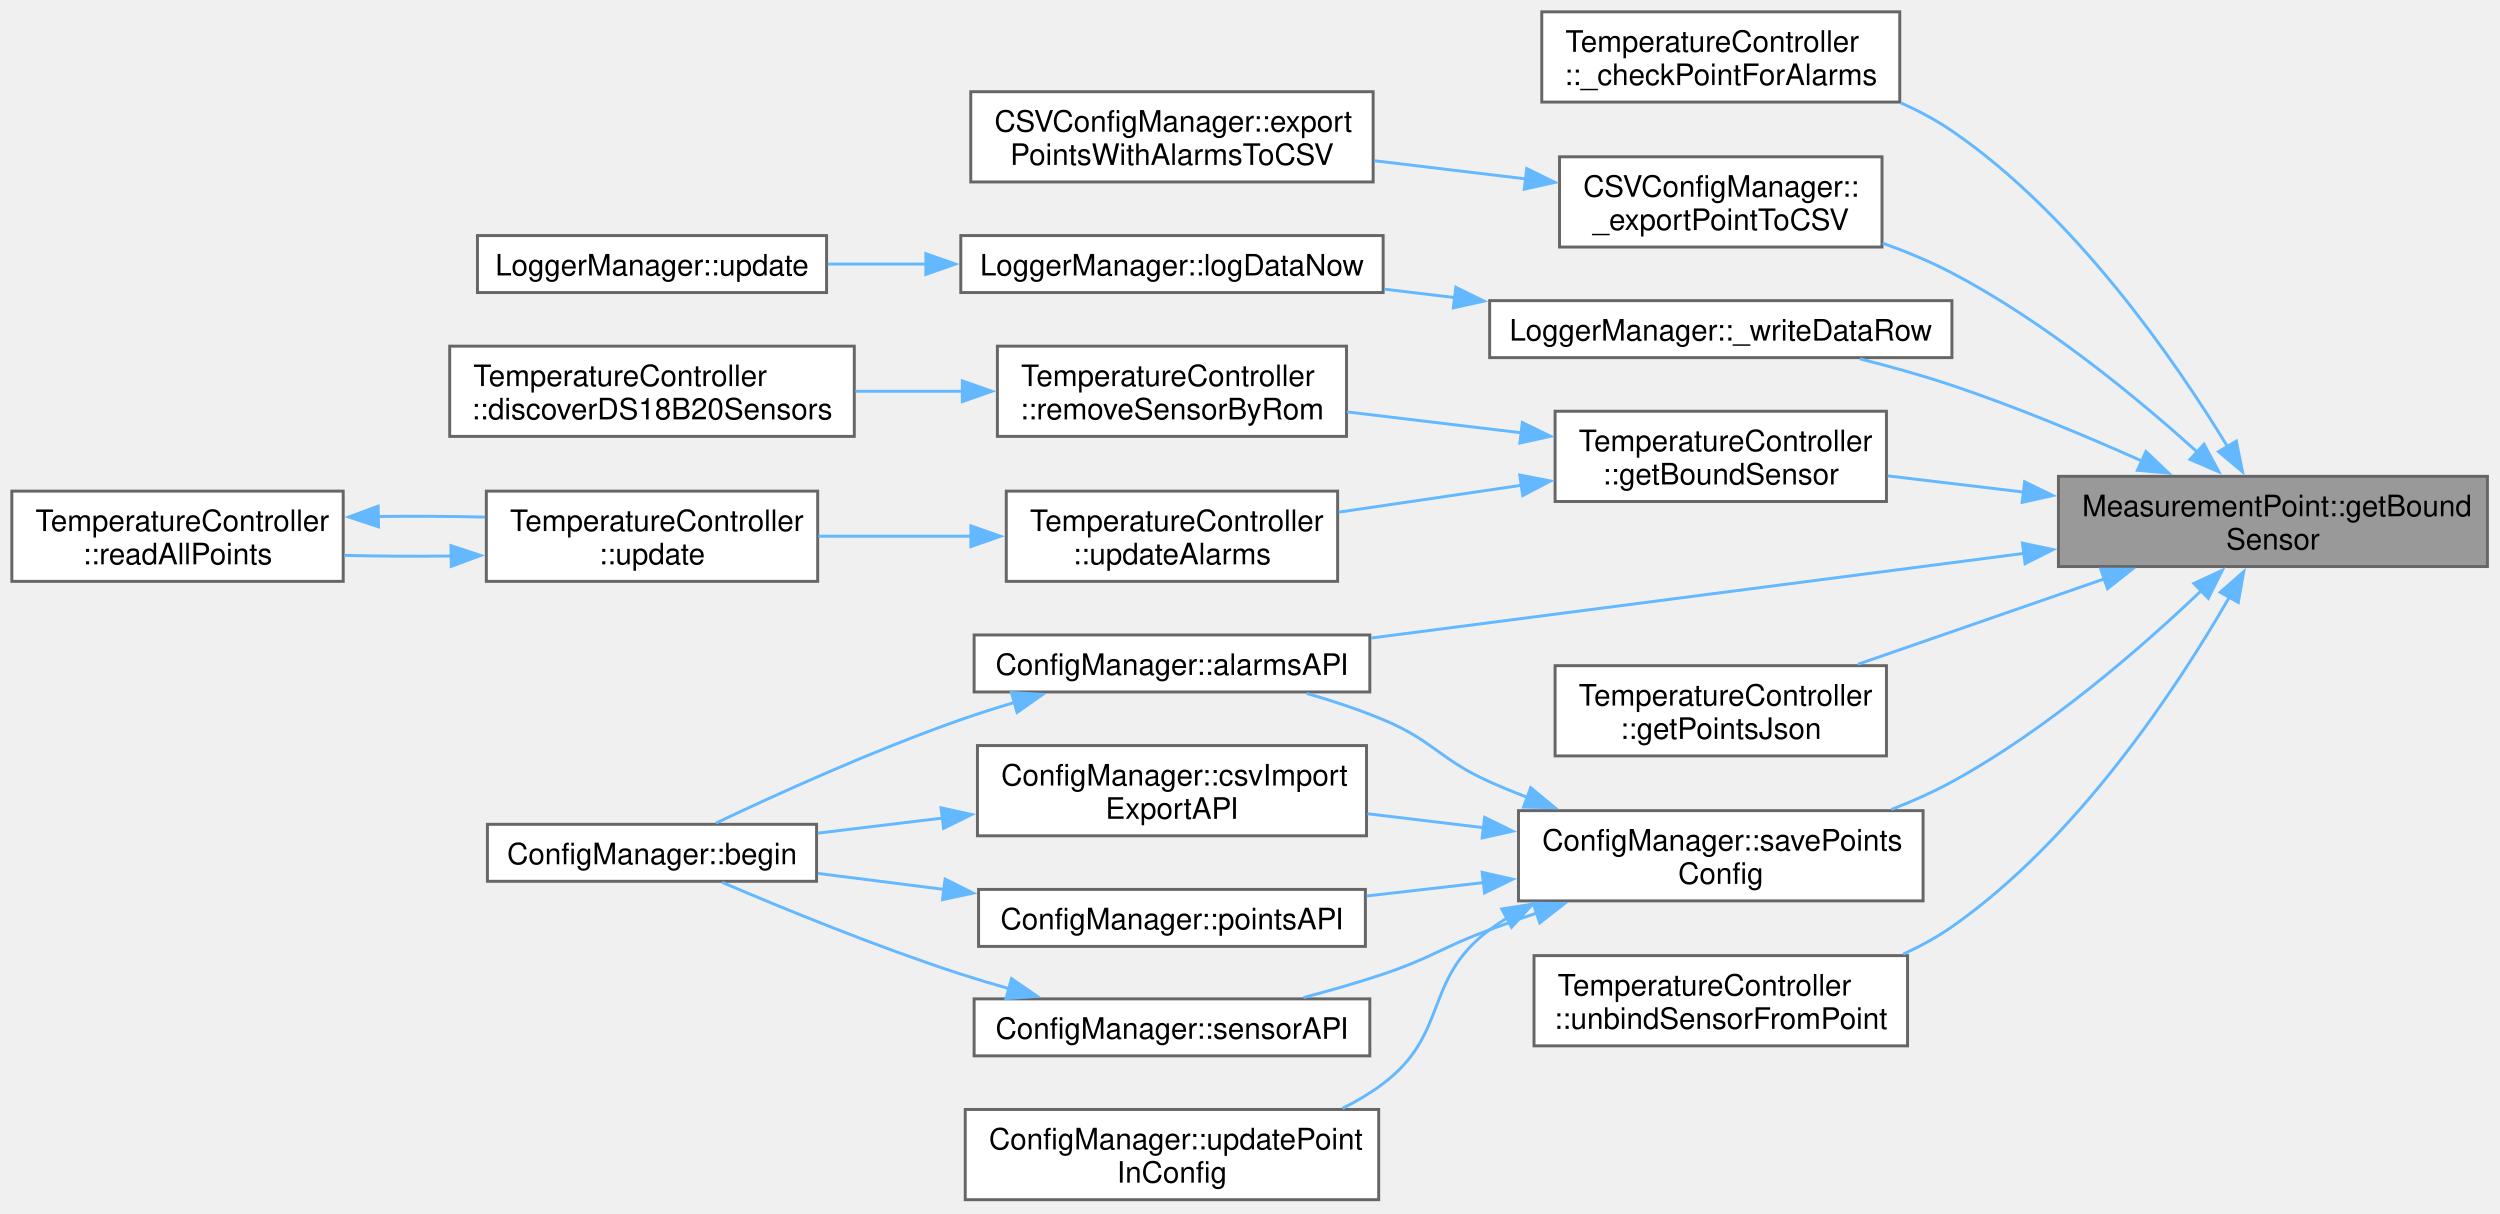
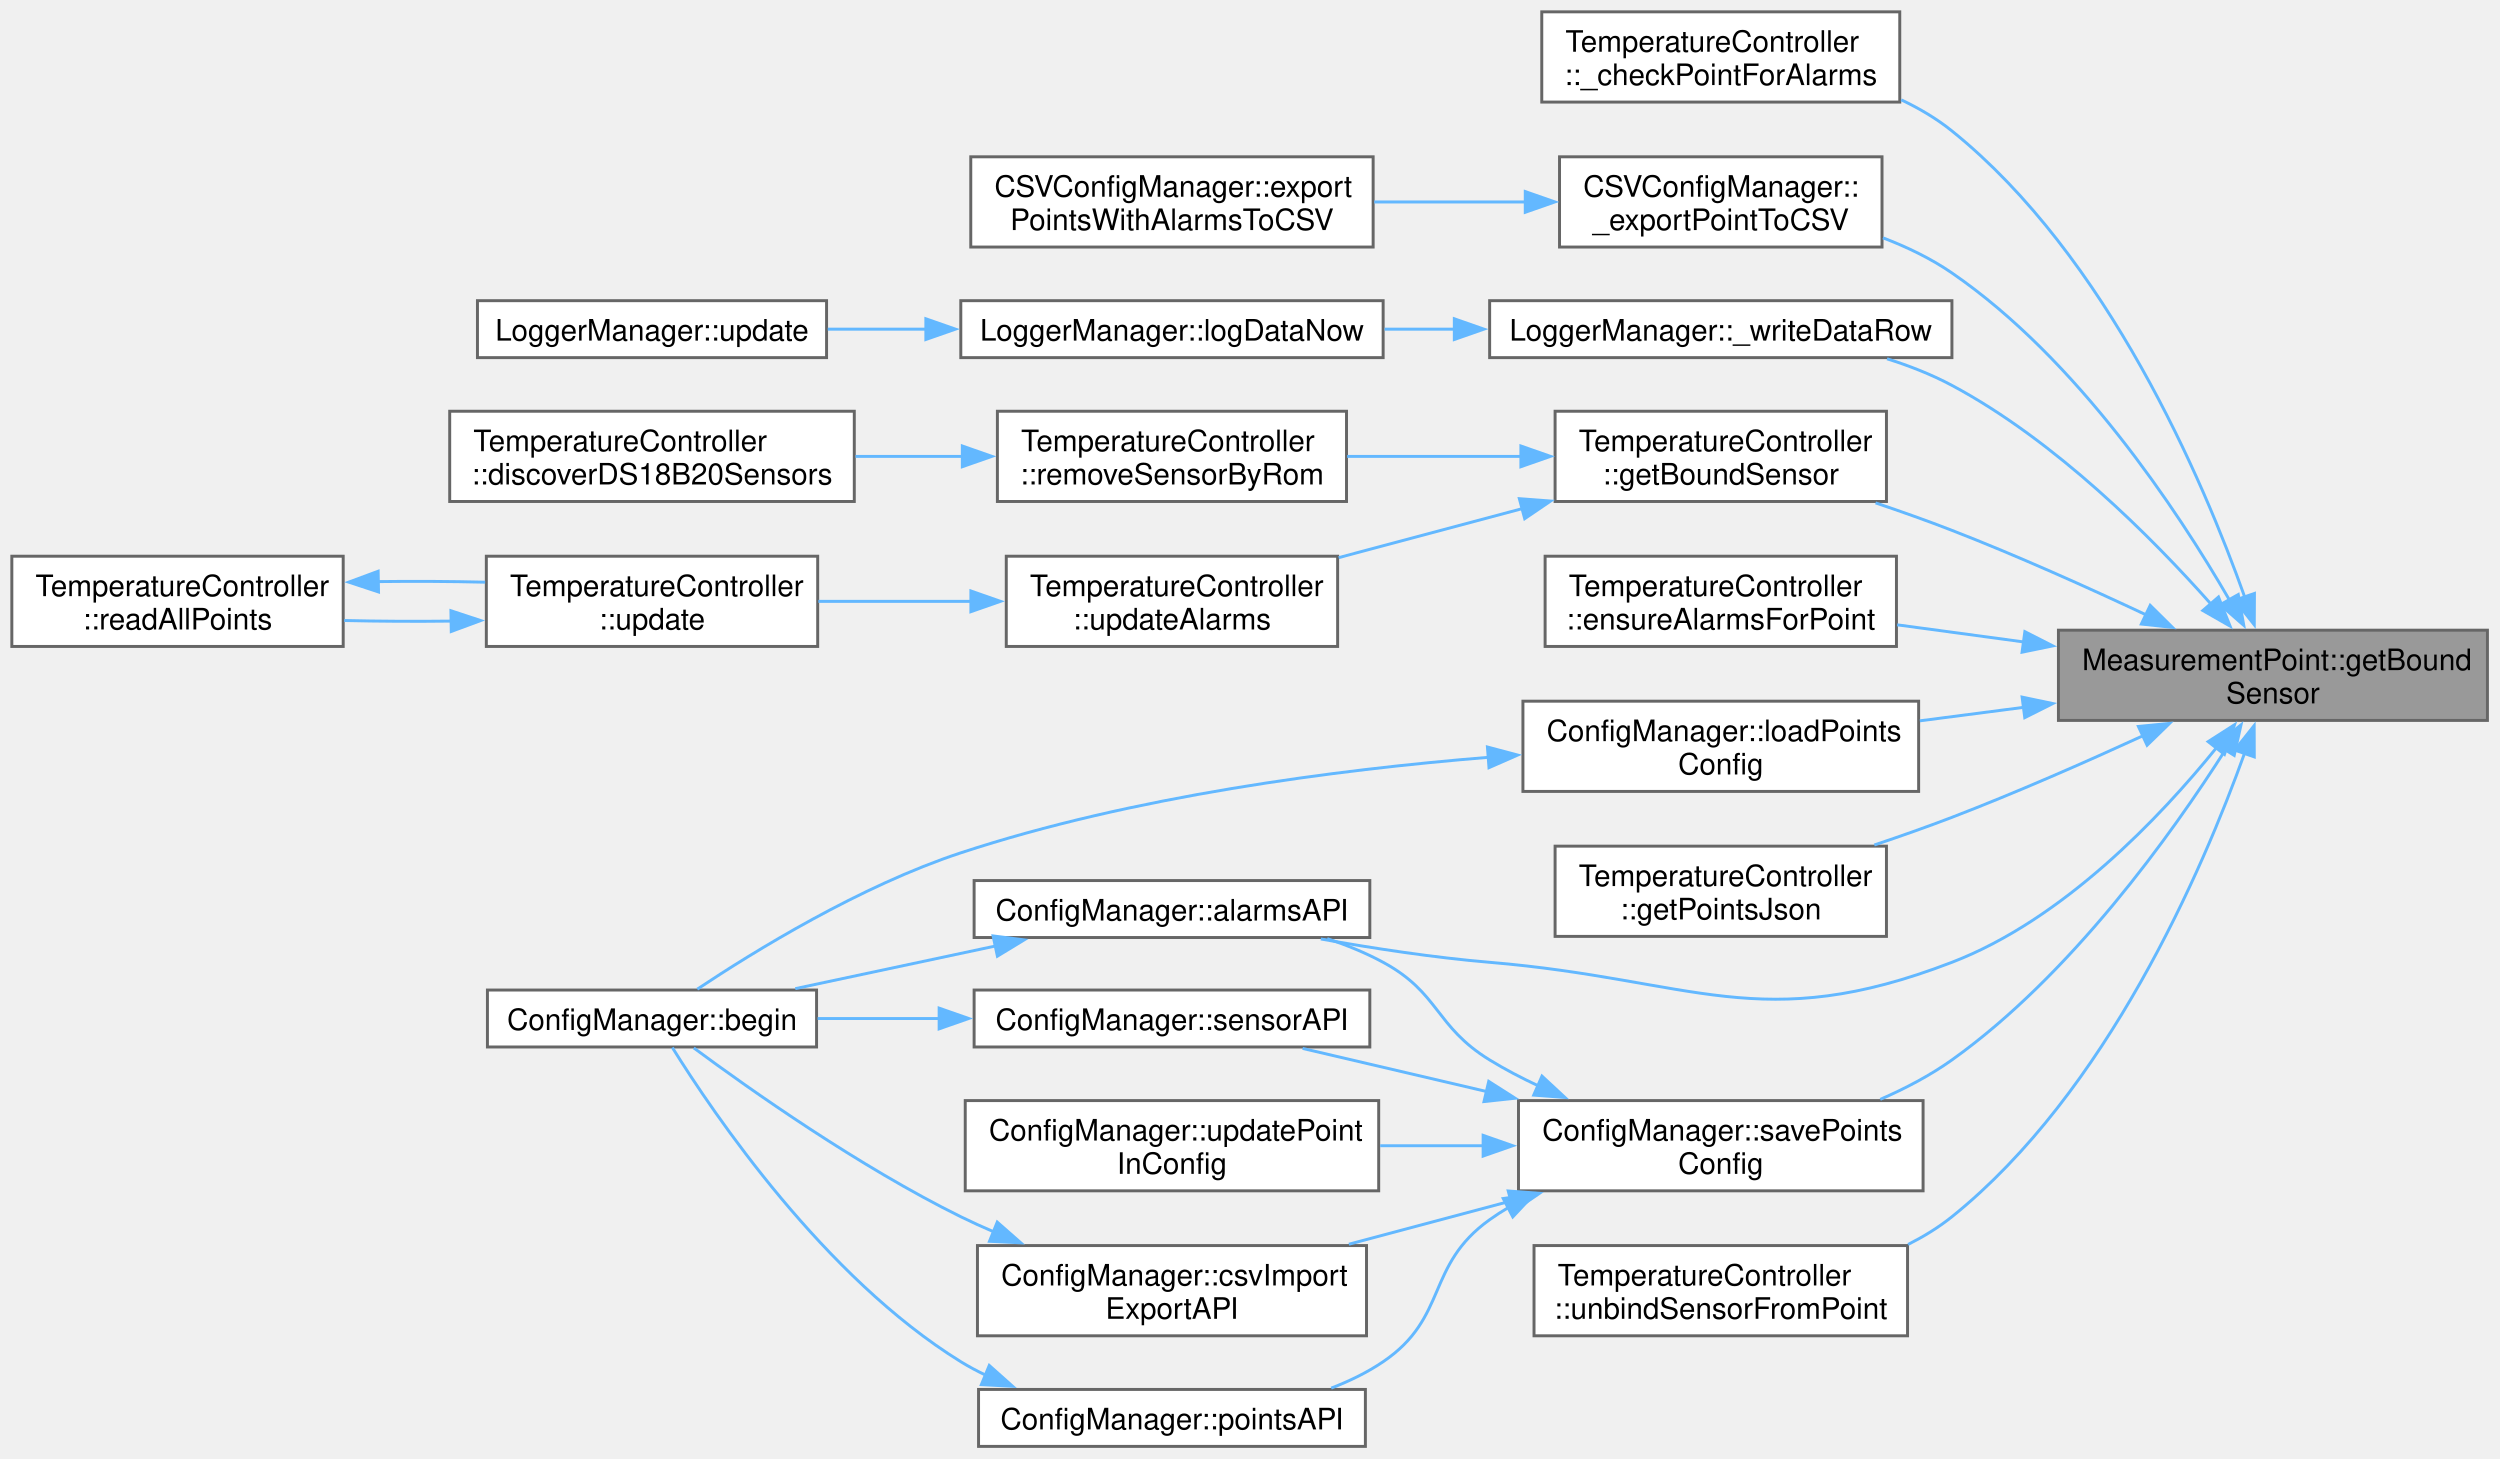
- <svg xmlns="http://www.w3.org/2000/svg" xmlns:xlink="http://www.w3.org/1999/xlink" width="845pt" height="410pt" viewBox="0.00 0.00 845.00 410.00">
-   <g id="graph0" class="graph" transform="scale(1 1) rotate(0) translate(4 405.5)">
+ <svg xmlns="http://www.w3.org/2000/svg" xmlns:xlink="http://www.w3.org/1999/xlink" width="845pt" height="493pt" viewBox="0.00 0.00 845.00 493.00">
+   <g id="graph0" class="graph" transform="scale(1 1) rotate(0) translate(4 488.88)">
    <g id="Node000001" class="node">
      <g id="a_Node000001">
        <a xlink:title="Get pointer to bound sensor.">
-           <polygon fill="#999999" stroke="#666666" points="836.75,-244.5 691.75,-244.5 691.75,-214 836.75,-214 836.75,-244.5" />
-           <text xml:space="preserve" text-anchor="start" x="699.75" y="-231" font-family="Helvetica,sans-Serif" font-size="10.00">MeasurementPoint::getBound</text>
-           <text xml:space="preserve" text-anchor="middle" x="764.25" y="-219.75" font-family="Helvetica,sans-Serif" font-size="10.00">Sensor</text>
+           <polygon fill="#999999" stroke="#666666" points="836.75,-275.88 691.75,-275.88 691.75,-245.38 836.75,-245.38 836.75,-275.88" />
+           <text xml:space="preserve" text-anchor="start" x="699.75" y="-262.38" font-family="Helvetica,sans-Serif" font-size="10.00">MeasurementPoint::getBound</text>
+           <text xml:space="preserve" text-anchor="middle" x="764.25" y="-251.12" font-family="Helvetica,sans-Serif" font-size="10.00">Sensor</text>
        </a>
      </g>
    </g>
    <g id="Node000002" class="node">
      <g id="a_Node000002">
        <a xlink:href="class_temperature_controller.html#a27da8ccc3effea555f440ce3e6f89b08" target="_top" xlink:title="Check measurement point for alarm conditions.">
-           <polygon fill="white" stroke="#666666" points="638.12,-401.5 517.12,-401.5 517.12,-371 638.12,-371 638.12,-401.5" />
-           <text xml:space="preserve" text-anchor="start" x="525.12" y="-388" font-family="Helvetica,sans-Serif" font-size="10.00">TemperatureController</text>
-           <text xml:space="preserve" text-anchor="middle" x="577.62" y="-376.75" font-family="Helvetica,sans-Serif" font-size="10.00">::_checkPointForAlarms</text>
+           <polygon fill="white" stroke="#666666" points="638.12,-484.88 517.12,-484.88 517.12,-454.38 638.12,-454.38 638.12,-484.88" />
+           <text xml:space="preserve" text-anchor="start" x="525.12" y="-471.38" font-family="Helvetica,sans-Serif" font-size="10.00">TemperatureController</text>
+           <text xml:space="preserve" text-anchor="middle" x="577.62" y="-460.12" font-family="Helvetica,sans-Serif" font-size="10.00">::_checkPointForAlarms</text>
        </a>
      </g>
    </g>
    <g id="edge1_Node000001_Node000002" class="edge">
      <g id="a_edge1_Node000001_Node000002">
        <a xlink:title=" ">
-           <path fill="none" stroke="#63b8ff" d="M749.03,-254.34C730.99,-283.99 697.2,-332.87 655.75,-361.25 650.41,-364.91 644.49,-368.06 638.39,-370.77" />
-           <polygon fill="#63b8ff" stroke="#63b8ff" points="751.87,-256.41 753.97,-246.02 745.85,-252.84 751.87,-256.41" />
+           <path fill="none" stroke="#63b8ff" d="M754.76,-286.96C740.58,-326.81 708.34,-402.29 655.75,-444.62 650.6,-448.77 644.74,-452.24 638.6,-455.14" />
+           <polygon fill="#63b8ff" stroke="#63b8ff" points="758,-288.29 757.94,-277.69 751.38,-286.01 758,-288.29" />
        </a>
      </g>
    </g>
    <g id="Node000003" class="node">
      <g id="a_Node000003">
        <a xlink:href="class_c_s_v_config_manager.html#a2c2673398051c26184c9197aa751a6b3" target="_top" xlink:title="Export single measurement point to CSV format.">
-           <polygon fill="white" stroke="#666666" points="632.12,-352.5 523.12,-352.5 523.12,-322 632.12,-322 632.12,-352.5" />
-           <text xml:space="preserve" text-anchor="start" x="531.12" y="-339" font-family="Helvetica,sans-Serif" font-size="10.00">CSVConfigManager::</text>
-           <text xml:space="preserve" text-anchor="middle" x="577.62" y="-327.75" font-family="Helvetica,sans-Serif" font-size="10.00">_exportPointToCSV</text>
+           <polygon fill="white" stroke="#666666" points="632.12,-435.88 523.12,-435.88 523.12,-405.38 632.12,-405.38 632.12,-435.88" />
+           <text xml:space="preserve" text-anchor="start" x="531.12" y="-422.38" font-family="Helvetica,sans-Serif" font-size="10.00">CSVConfigManager::</text>
+           <text xml:space="preserve" text-anchor="middle" x="577.62" y="-411.12" font-family="Helvetica,sans-Serif" font-size="10.00">_exportPointToCSV</text>
        </a>
      </g>
    </g>
    <g id="edge2_Node000001_Node000003" class="edge">
      <g id="a_edge2_Node000001_Node000003">
        <a xlink:title=" ">
-           <path fill="none" stroke="#63b8ff" d="M738.61,-252.77C717.92,-271.42 686.82,-296.98 655.75,-313.25 648.42,-317.09 640.37,-320.43 632.33,-323.31" />
-           <polygon fill="#63b8ff" stroke="#63b8ff" points="740.97,-255.36 745.97,-246.02 736.23,-250.2 740.97,-255.36" />
+           <path fill="none" stroke="#63b8ff" d="M749.55,-286.09C731.83,-316.68 698.14,-367.51 655.75,-396.62 648.7,-401.47 640.63,-405.37 632.43,-408.49" />
+           <polygon fill="#63b8ff" stroke="#63b8ff" points="752.53,-287.93 754.4,-277.5 746.44,-284.49 752.53,-287.93" />
        </a>
      </g>
    </g>
    <g id="Node000005" class="node">
      <g id="a_Node000005">
        <a xlink:href="class_logger_manager.html#aa6938b6a5c002d6ed72ef352f0cc7a19" target="_top" xlink:title=" ">
-           <polygon fill="white" stroke="#666666" points="655.75,-303.88 499.5,-303.88 499.5,-284.62 655.75,-284.62 655.75,-303.88" />
-           <text xml:space="preserve" text-anchor="middle" x="577.62" y="-290.38" font-family="Helvetica,sans-Serif" font-size="10.00">LoggerManager::_writeDataRow</text>
+           <polygon fill="white" stroke="#666666" points="655.75,-387.25 499.5,-387.25 499.5,-368 655.75,-368 655.75,-387.25" />
+           <text xml:space="preserve" text-anchor="middle" x="577.62" y="-373.75" font-family="Helvetica,sans-Serif" font-size="10.00">LoggerManager::_writeDataRow</text>
        </a>
      </g>
    </g>
    <g id="edge4_Node000001_Node000005" class="edge">
      <g id="a_edge4_Node000001_Node000005">
        <a xlink:title=" ">
-           <path fill="none" stroke="#63b8ff" d="M720.05,-249.64C700.67,-258.29 677.35,-268.02 655.75,-275.25 645.81,-278.58 634.98,-281.6 624.65,-284.21" />
-           <polygon fill="#63b8ff" stroke="#63b8ff" points="721.33,-252.9 729,-245.59 718.45,-246.53 721.33,-252.9" />
+           <path fill="none" stroke="#63b8ff" d="M743.27,-284.74C723.37,-307.19 690.8,-339.91 655.75,-358.62 648.94,-362.26 641.42,-365.22 633.82,-367.61" />
+           <polygon fill="#63b8ff" stroke="#63b8ff" points="745.85,-287.1 749.76,-277.26 740.56,-282.52 745.85,-287.1" />
        </a>
      </g>
    </g>
    <g id="Node000008" class="node">
      <g id="a_Node000008">
        <a xlink:href="class_config_manager.html#ae605c999fabc6344511f455618655326" target="_top" xlink:title="Setup alarms API endpoints.">
-           <polygon fill="white" stroke="#666666" points="459,-190.88 325.25,-190.88 325.25,-171.62 459,-171.62 459,-190.88" />
-           <text xml:space="preserve" text-anchor="middle" x="392.12" y="-177.38" font-family="Helvetica,sans-Serif" font-size="10.00">ConfigManager::alarmsAPI</text>
+           <polygon fill="white" stroke="#666666" points="459,-191.25 325.25,-191.25 325.25,-172 459,-172 459,-191.25" />
+           <text xml:space="preserve" text-anchor="middle" x="392.12" y="-177.75" font-family="Helvetica,sans-Serif" font-size="10.00">ConfigManager::alarmsAPI</text>
        </a>
      </g>
    </g>
    <g id="edge7_Node000001_Node000008" class="edge">
      <g id="a_edge7_Node000001_Node000008">
        <a xlink:title=" ">
-           <path fill="none" stroke="#63b8ff" d="M680.15,-218.47C613.5,-209.83 521.2,-197.86 459.44,-189.85" />
-           <polygon fill="#63b8ff" stroke="#63b8ff" points="679.58,-221.93 689.95,-219.74 680.48,-214.99 679.58,-221.93" />
+           <path fill="none" stroke="#63b8ff" d="M745.31,-236.32C726.17,-212.63 693.45,-178.12 655.75,-163.62 590.93,-138.7 568.7,-157.81 499.5,-163.62 480.74,-165.2 460.32,-168.31 442.43,-171.51" />
+           <polygon fill="#63b8ff" stroke="#63b8ff" points="742.35,-238.21 751.27,-243.92 747.86,-233.89 742.35,-238.21" />
        </a>
      </g>
    </g>
    <g id="Node000010" class="node">
      <g id="a_Node000010">
-         <a xlink:href="class_temperature_controller.html#a9b4fe09d4c87dcf86e78b890012e1e72" target="_top" xlink:title="Get sensor bound to measurement point.">
-           <polygon fill="white" stroke="#666666" points="633.62,-266.5 521.62,-266.5 521.62,-236 633.62,-236 633.62,-266.5" />
-           <text xml:space="preserve" text-anchor="start" x="529.62" y="-253" font-family="Helvetica,sans-Serif" font-size="10.00">TemperatureController</text>
-           <text xml:space="preserve" text-anchor="middle" x="577.62" y="-241.75" font-family="Helvetica,sans-Serif" font-size="10.00">::getBoundSensor</text>
+         <a xlink:href="class_temperature_controller.html#ad174e0411bd48422d8e3812fd28a7a0b" target="_top" xlink:title="Ensure all 3 alarm types exist for a measurement point.">
+           <polygon fill="white" stroke="#666666" points="637,-300.88 518.25,-300.88 518.25,-270.38 637,-270.38 637,-300.88" />
+           <text xml:space="preserve" text-anchor="start" x="526.25" y="-287.38" font-family="Helvetica,sans-Serif" font-size="10.00">TemperatureController</text>
+           <text xml:space="preserve" text-anchor="middle" x="577.62" y="-276.12" font-family="Helvetica,sans-Serif" font-size="10.00">::ensureAlarmsForPoint</text>
        </a>
      </g>
    </g>
    <g id="edge9_Node000001_Node000010" class="edge">
      <g id="a_edge9_Node000001_Node000010">
        <a xlink:title=" ">
-           <path fill="none" stroke="#63b8ff" d="M680.07,-239.16C664.48,-241.02 648.53,-242.92 634.04,-244.65" />
-           <polygon fill="#63b8ff" stroke="#63b8ff" points="680.32,-242.66 689.84,-238 679.49,-235.71 680.32,-242.66" />
-         </a>
-       </g>
-     </g>
-     <g id="Node000016" class="node">
-       <g id="a_Node000016">
-         <a xlink:href="class_temperature_controller.html#add39ba7dad38449bbf1787a5c9c51ef9" target="_top" xlink:title="Get JSON representation of all measurement points.">
-           <polygon fill="white" stroke="#666666" points="633.62,-180.5 521.62,-180.5 521.62,-150 633.62,-150 633.62,-180.5" />
-           <text xml:space="preserve" text-anchor="start" x="529.62" y="-167" font-family="Helvetica,sans-Serif" font-size="10.00">TemperatureController</text>
-           <text xml:space="preserve" text-anchor="middle" x="577.62" y="-155.75" font-family="Helvetica,sans-Serif" font-size="10.00">::getPointsJson</text>
-         </a>
-       </g>
-     </g>
-     <g id="edge16_Node000001_Node000016" class="edge">
-       <g id="a_edge16_Node000001_Node000016">
-         <a xlink:title=" ">
-           <path fill="none" stroke="#63b8ff" d="M707.36,-209.88C680.67,-200.62 649.14,-189.69 623.96,-180.97" />
-           <polygon fill="#63b8ff" stroke="#63b8ff" points="706.06,-213.13 716.66,-213.1 708.35,-206.52 706.06,-213.13" />
+           <path fill="none" stroke="#63b8ff" d="M680.31,-271.86C665.77,-273.82 650.93,-275.83 637.23,-277.69" />
+           <polygon fill="#63b8ff" stroke="#63b8ff" points="680.4,-275.38 689.84,-270.57 679.46,-268.44 680.4,-275.38" />
+         </a>
+       </g>
+     </g>
+     <g id="Node000011" class="node">
+       <g id="a_Node000011">
+         <a xlink:href="class_temperature_controller.html#a9b4fe09d4c87dcf86e78b890012e1e72" target="_top" xlink:title="Get sensor bound to measurement point.">
+           <polygon fill="white" stroke="#666666" points="633.62,-349.88 521.62,-349.88 521.62,-319.38 633.62,-319.38 633.62,-349.88" />
+           <text xml:space="preserve" text-anchor="start" x="529.62" y="-336.38" font-family="Helvetica,sans-Serif" font-size="10.00">TemperatureController</text>
+           <text xml:space="preserve" text-anchor="middle" x="577.62" y="-325.12" font-family="Helvetica,sans-Serif" font-size="10.00">::getBoundSensor</text>
+         </a>
+       </g>
+     </g>
+     <g id="edge10_Node000001_Node000011" class="edge">
+       <g id="a_edge10_Node000001_Node000011">
+         <a xlink:title=" ">
+           <path fill="none" stroke="#63b8ff" d="M721.49,-281C701.78,-290.27 677.79,-301.06 655.75,-309.62 647.48,-312.84 638.62,-315.98 629.94,-318.9" />
+           <polygon fill="#63b8ff" stroke="#63b8ff" points="722.77,-284.27 730.3,-276.82 719.77,-277.95 722.77,-284.27" />
        </a>
      </g>
    </g>
    <g id="Node000017" class="node">
      <g id="a_Node000017">
-         <a xlink:href="class_config_manager.html#a55b79da91c57039c483ddf5fceabbd64" target="_top" xlink:title="Save measurement points configuration to file.">
-           <polygon fill="white" stroke="#666666" points="646,-131.5 509.25,-131.5 509.25,-101 646,-101 646,-131.5" />
-           <text xml:space="preserve" text-anchor="start" x="517.25" y="-118" font-family="Helvetica,sans-Serif" font-size="10.00">ConfigManager::savePoints</text>
-           <text xml:space="preserve" text-anchor="middle" x="577.62" y="-106.75" font-family="Helvetica,sans-Serif" font-size="10.00">Config</text>
+         <a xlink:href="class_temperature_controller.html#add39ba7dad38449bbf1787a5c9c51ef9" target="_top" xlink:title="Get JSON representation of all measurement points.">
+           <polygon fill="white" stroke="#666666" points="633.62,-202.88 521.62,-202.88 521.62,-172.38 633.62,-172.38 633.62,-202.88" />
+           <text xml:space="preserve" text-anchor="start" x="529.62" y="-189.38" font-family="Helvetica,sans-Serif" font-size="10.00">TemperatureController</text>
+           <text xml:space="preserve" text-anchor="middle" x="577.62" y="-178.12" font-family="Helvetica,sans-Serif" font-size="10.00">::getPointsJson</text>
        </a>
      </g>
    </g>
    <g id="edge17_Node000001_Node000017" class="edge">
      <g id="a_edge17_Node000001_Node000017">
        <a xlink:title=" ">
-           <path fill="none" stroke="#63b8ff" d="M740.12,-205.94C719.53,-186.32 687.8,-158.74 655.75,-141.25 649.33,-137.74 642.33,-134.63 635.26,-131.89" />
-           <polygon fill="#63b8ff" stroke="#63b8ff" points="737.53,-208.3 747.14,-212.75 742.4,-203.27 737.53,-208.3" />
-         </a>
-       </g>
-     </g>
-     <g id="Node000022" class="node">
-       <g id="a_Node000022">
+           <path fill="none" stroke="#63b8ff" d="M720.31,-240.19C700.81,-231.24 677.32,-220.91 655.75,-212.62 647.34,-209.4 638.32,-206.22 629.51,-203.27" />
+           <polygon fill="#63b8ff" stroke="#63b8ff" points="718.78,-243.34 729.32,-244.37 721.72,-236.99 718.78,-243.34" />
+         </a>
+       </g>
+     </g>
+     <g id="Node000018" class="node">
+       <g id="a_Node000018">
+         <a xlink:href="class_config_manager.html#a04edc14e642ecadb9ccb87be05d1d878" target="_top" xlink:title="Load measurement points configuration from file.">
+           <polygon fill="white" stroke="#666666" points="644.5,-251.88 510.75,-251.88 510.75,-221.38 644.5,-221.38 644.5,-251.88" />
+           <text xml:space="preserve" text-anchor="start" x="518.75" y="-238.38" font-family="Helvetica,sans-Serif" font-size="10.00">ConfigManager::loadPoints</text>
+           <text xml:space="preserve" text-anchor="middle" x="577.62" y="-227.12" font-family="Helvetica,sans-Serif" font-size="10.00">Config</text>
+         </a>
+       </g>
+     </g>
+     <g id="edge18_Node000001_Node000018" class="edge">
+       <g id="a_edge18_Node000001_Node000018">
+         <a xlink:title=" ">
+           <path fill="none" stroke="#63b8ff" d="M680.12,-249.82C668.32,-248.29 656.33,-246.73 644.91,-245.24" />
+           <polygon fill="#63b8ff" stroke="#63b8ff" points="679.47,-253.26 689.84,-251.08 680.37,-246.32 679.47,-253.26" />
+         </a>
+       </g>
+     </g>
+     <g id="Node000019" class="node">
+       <g id="a_Node000019">
+         <a xlink:href="class_config_manager.html#a55b79da91c57039c483ddf5fceabbd64" target="_top" xlink:title="Save measurement points configuration to file.">
+           <polygon fill="white" stroke="#666666" points="646,-116.88 509.25,-116.88 509.25,-86.38 646,-86.38 646,-116.88" />
+           <text xml:space="preserve" text-anchor="start" x="517.25" y="-103.38" font-family="Helvetica,sans-Serif" font-size="10.00">ConfigManager::savePoints</text>
+           <text xml:space="preserve" text-anchor="middle" x="577.62" y="-92.12" font-family="Helvetica,sans-Serif" font-size="10.00">Config</text>
+         </a>
+       </g>
+     </g>
+     <g id="edge20_Node000001_Node000019" class="edge">
+       <g id="a_edge20_Node000001_Node000019">
+         <a xlink:title=" ">
+           <path fill="none" stroke="#63b8ff" d="M748.42,-235.78C730.01,-206.86 696.06,-159.38 655.75,-130.62 648.41,-125.39 640.02,-120.98 631.53,-117.29" />
+           <polygon fill="#63b8ff" stroke="#63b8ff" points="745.22,-237.25 753.47,-243.89 751.16,-233.55 745.22,-237.25" />
+         </a>
+       </g>
+     </g>
+     <g id="Node000024" class="node">
+       <g id="a_Node000024">
        <a xlink:href="class_temperature_controller.html#a261c9b96540ec6680dfffd3a26e4ca00" target="_top" xlink:title="Unbind sensor from measurement point.">
-           <polygon fill="white" stroke="#666666" points="640.75,-82.5 514.5,-82.5 514.5,-52 640.75,-52 640.75,-82.5" />
-           <text xml:space="preserve" text-anchor="start" x="522.5" y="-69" font-family="Helvetica,sans-Serif" font-size="10.00">TemperatureController</text>
-           <text xml:space="preserve" text-anchor="middle" x="577.62" y="-57.75" font-family="Helvetica,sans-Serif" font-size="10.00">::unbindSensorFromPoint</text>
-         </a>
-       </g>
-     </g>
-     <g id="edge26_Node000001_Node000022" class="edge">
-       <g id="a_edge26_Node000001_Node000022">
-         <a xlink:title=" ">
-           <path fill="none" stroke="#63b8ff" d="M749.54,-203.68C731.81,-172.94 698.1,-121.82 655.75,-92.25 650.67,-88.7 645.06,-85.64 639.25,-82.99" />
-           <polygon fill="#63b8ff" stroke="#63b8ff" points="746.44,-205.31 754.39,-212.31 752.54,-201.88 746.44,-205.31" />
+           <polygon fill="white" stroke="#666666" points="640.75,-67.88 514.5,-67.88 514.5,-37.38 640.75,-37.38 640.75,-67.88" />
+           <text xml:space="preserve" text-anchor="start" x="522.5" y="-54.38" font-family="Helvetica,sans-Serif" font-size="10.00">TemperatureController</text>
+           <text xml:space="preserve" text-anchor="middle" x="577.62" y="-43.12" font-family="Helvetica,sans-Serif" font-size="10.00">::unbindSensorFromPoint</text>
+         </a>
+       </g>
+     </g>
+     <g id="edge29_Node000001_Node000024" class="edge">
+       <g id="a_edge29_Node000001_Node000024">
+         <a xlink:title=" ">
+           <path fill="none" stroke="#63b8ff" d="M754.72,-234.44C740.49,-194.79 708.18,-119.73 655.75,-77.62 651.25,-74.01 646.21,-70.91 640.93,-68.26" />
+           <polygon fill="#63b8ff" stroke="#63b8ff" points="751.33,-235.34 757.91,-243.64 757.94,-233.05 751.33,-235.34" />
        </a>
      </g>
    </g>
    <g id="Node000004" class="node">
      <g id="a_Node000004">
        <a xlink:href="class_c_s_v_config_manager.html#a1c6cbc4c8a132762bf16a8ce9f7d0bfc" target="_top" xlink:title="Export measurement points with alarm configuration to CSV.">
-           <polygon fill="white" stroke="#666666" points="460.12,-374.5 324.12,-374.5 324.12,-344 460.12,-344 460.12,-374.5" />
-           <text xml:space="preserve" text-anchor="start" x="332.12" y="-361" font-family="Helvetica,sans-Serif" font-size="10.00">CSVConfigManager::export</text>
-           <text xml:space="preserve" text-anchor="middle" x="392.12" y="-349.75" font-family="Helvetica,sans-Serif" font-size="10.00">PointsWithAlarmsToCSV</text>
+           <polygon fill="white" stroke="#666666" points="460.12,-435.88 324.12,-435.88 324.12,-405.38 460.12,-405.38 460.12,-435.88" />
+           <text xml:space="preserve" text-anchor="start" x="332.12" y="-422.38" font-family="Helvetica,sans-Serif" font-size="10.00">CSVConfigManager::export</text>
+           <text xml:space="preserve" text-anchor="middle" x="392.12" y="-411.12" font-family="Helvetica,sans-Serif" font-size="10.00">PointsWithAlarmsToCSV</text>
        </a>
      </g>
    </g>
    <g id="edge3_Node000003_Node000004" class="edge">
      <g id="a_edge3_Node000003_Node000004">
        <a xlink:title=" ">
-           <path fill="none" stroke="#63b8ff" d="M511.78,-345.02C495.15,-347.02 477.23,-349.17 460.48,-351.18" />
-           <polygon fill="#63b8ff" stroke="#63b8ff" points="512.04,-348.52 521.55,-343.85 511.21,-341.57 512.04,-348.52" />
+           <path fill="none" stroke="#63b8ff" d="M511.78,-420.62C495.15,-420.62 477.23,-420.62 460.48,-420.62" />
+           <polygon fill="#63b8ff" stroke="#63b8ff" points="511.54,-424.13 521.54,-420.63 511.54,-417.13 511.54,-424.13" />
        </a>
      </g>
    </g>
    <g id="Node000006" class="node">
      <g id="a_Node000006">
        <a xlink:href="class_logger_manager.html#a32ce9f462269787130bee46b2c34b632" target="_top" xlink:title=" ">
-           <polygon fill="white" stroke="#666666" points="463.5,-325.88 320.75,-325.88 320.75,-306.62 463.5,-306.62 463.5,-325.88" />
-           <text xml:space="preserve" text-anchor="middle" x="392.12" y="-312.38" font-family="Helvetica,sans-Serif" font-size="10.00">LoggerManager::logDataNow</text>
+           <polygon fill="white" stroke="#666666" points="463.5,-387.25 320.75,-387.25 320.75,-368 463.5,-368 463.5,-387.25" />
+           <text xml:space="preserve" text-anchor="middle" x="392.12" y="-373.75" font-family="Helvetica,sans-Serif" font-size="10.00">LoggerManager::logDataNow</text>
        </a>
      </g>
    </g>
    <g id="edge5_Node000005_Node000006" class="edge">
      <g id="a_edge5_Node000005_Node000006">
        <a xlink:title=" ">
-           <path fill="none" stroke="#63b8ff" d="M487.81,-304.9C479.82,-305.86 471.8,-306.82 463.99,-307.75" />
-           <polygon fill="#63b8ff" stroke="#63b8ff" points="488.06,-308.39 497.57,-303.73 487.22,-301.44 488.06,-308.39" />
+           <path fill="none" stroke="#63b8ff" d="M487.81,-377.62C479.82,-377.62 471.8,-377.62 463.99,-377.62" />
+           <polygon fill="#63b8ff" stroke="#63b8ff" points="487.56,-381.13 497.56,-377.63 487.56,-374.13 487.56,-381.13" />
        </a>
      </g>
    </g>
    <g id="Node000007" class="node">
      <g id="a_Node000007">
        <a xlink:href="class_logger_manager.html#a830c86f1f27d3799eab1de908fc6b647" target="_top" xlink:title=" ">
-           <polygon fill="white" stroke="#666666" points="275.38,-325.88 157.38,-325.88 157.38,-306.62 275.38,-306.62 275.38,-325.88" />
-           <text xml:space="preserve" text-anchor="middle" x="216.38" y="-312.38" font-family="Helvetica,sans-Serif" font-size="10.00">LoggerManager::update</text>
+           <polygon fill="white" stroke="#666666" points="275.38,-387.25 157.38,-387.25 157.38,-368 275.38,-368 275.38,-387.25" />
+           <text xml:space="preserve" text-anchor="middle" x="216.38" y="-373.75" font-family="Helvetica,sans-Serif" font-size="10.00">LoggerManager::update</text>
        </a>
      </g>
    </g>
    <g id="edge6_Node000006_Node000007" class="edge">
      <g id="a_edge6_Node000006_Node000007">
        <a xlink:title=" ">
-           <path fill="none" stroke="#63b8ff" d="M309.23,-316.25C297.93,-316.25 286.53,-316.25 275.78,-316.25" />
-           <polygon fill="#63b8ff" stroke="#63b8ff" points="308.94,-319.75 318.94,-316.25 308.94,-312.75 308.94,-319.75" />
+           <path fill="none" stroke="#63b8ff" d="M309.23,-377.62C297.93,-377.62 286.53,-377.62 275.78,-377.62" />
+           <polygon fill="#63b8ff" stroke="#63b8ff" points="308.94,-381.13 318.94,-377.63 308.94,-374.13 308.94,-381.13" />
        </a>
      </g>
    </g>
    <g id="Node000009" class="node">
      <g id="a_Node000009">
        <a xlink:href="class_config_manager.html#a0497343220fc493f5cf9574922508908" target="_top" xlink:title="Initialize the configuration system.">
-           <polygon fill="white" stroke="#666666" points="272,-126.88 160.75,-126.88 160.75,-107.62 272,-107.62 272,-126.88" />
-           <text xml:space="preserve" text-anchor="middle" x="216.38" y="-113.38" font-family="Helvetica,sans-Serif" font-size="10.00">ConfigManager::begin</text>
+           <polygon fill="white" stroke="#666666" points="272,-154.25 160.75,-154.25 160.75,-135 272,-135 272,-154.25" />
+           <text xml:space="preserve" text-anchor="middle" x="216.38" y="-140.75" font-family="Helvetica,sans-Serif" font-size="10.00">ConfigManager::begin</text>
        </a>
      </g>
    </g>
    <g id="edge8_Node000008_Node000009" class="edge">
      <g id="a_edge8_Node000008_Node000009">
        <a xlink:title=" ">
-           <path fill="none" stroke="#63b8ff" d="M338.88,-168.07C332.73,-166.24 326.57,-164.29 320.75,-162.25 291.38,-151.96 258.62,-137.09 238,-127.3" />
-           <polygon fill="#63b8ff" stroke="#63b8ff" points="337.85,-171.41 348.42,-170.79 339.77,-164.68 337.85,-171.41" />
-         </a>
-       </g>
-     </g>
-     <g id="Node000011" class="node">
-       <g id="a_Node000011">
+           <path fill="none" stroke="#63b8ff" d="M332.41,-169.12C310.39,-164.43 285.67,-159.17 264.8,-154.72" />
+           <polygon fill="#63b8ff" stroke="#63b8ff" points="331.66,-172.54 342.17,-171.2 333.12,-165.69 331.66,-172.54" />
+         </a>
+       </g>
+     </g>
+     <g id="Node000012" class="node">
+       <g id="a_Node000012">
        <a xlink:href="class_temperature_controller.html#a4e4770607486ebfc6eacafa704945c23" target="_top" xlink:title="Remove sensor by ROM address string.">
-           <polygon fill="white" stroke="#666666" points="451.12,-288.5 333.12,-288.5 333.12,-258 451.12,-258 451.12,-288.5" />
-           <text xml:space="preserve" text-anchor="start" x="341.12" y="-275" font-family="Helvetica,sans-Serif" font-size="10.00">TemperatureController</text>
-           <text xml:space="preserve" text-anchor="middle" x="392.12" y="-263.75" font-family="Helvetica,sans-Serif" font-size="10.00">::removeSensorByRom</text>
-         </a>
-       </g>
-     </g>
-     <g id="edge10_Node000010_Node000011" class="edge">
-       <g id="a_edge10_Node000010_Node000011">
-         <a xlink:title=" ">
-           <path fill="none" stroke="#63b8ff" d="M510.14,-259.22C490.89,-261.53 470.03,-264.03 451.33,-266.27" />
-           <polygon fill="#63b8ff" stroke="#63b8ff" points="510.55,-262.7 520.07,-258.03 509.72,-255.75 510.55,-262.7" />
+           <polygon fill="white" stroke="#666666" points="451.12,-349.88 333.12,-349.88 333.12,-319.38 451.12,-319.38 451.12,-349.88" />
+           <text xml:space="preserve" text-anchor="start" x="341.12" y="-336.38" font-family="Helvetica,sans-Serif" font-size="10.00">TemperatureController</text>
+           <text xml:space="preserve" text-anchor="middle" x="392.12" y="-325.12" font-family="Helvetica,sans-Serif" font-size="10.00">::removeSensorByRom</text>
+         </a>
+       </g>
+     </g>
+     <g id="edge11_Node000011_Node000012" class="edge">
+       <g id="a_edge11_Node000011_Node000012">
+         <a xlink:title=" ">
+           <path fill="none" stroke="#63b8ff" d="M510.14,-334.62C490.89,-334.62 470.03,-334.62 451.33,-334.62" />
+           <polygon fill="#63b8ff" stroke="#63b8ff" points="510.06,-338.13 520.06,-334.63 510.06,-331.13 510.06,-338.13" />
+         </a>
+       </g>
+     </g>
+     <g id="Node000014" class="node">
+       <g id="a_Node000014">
+         <a xlink:href="class_temperature_controller.html#a5ac8af90de5dfd79a9a2e4c7270a98a3" target="_top" xlink:title="Update alarm states for all measurement points.">
+           <polygon fill="white" stroke="#666666" points="448.12,-300.88 336.12,-300.88 336.12,-270.38 448.12,-270.38 448.12,-300.88" />
+           <text xml:space="preserve" text-anchor="start" x="344.12" y="-287.38" font-family="Helvetica,sans-Serif" font-size="10.00">TemperatureController</text>
+           <text xml:space="preserve" text-anchor="middle" x="392.12" y="-276.12" font-family="Helvetica,sans-Serif" font-size="10.00">::updateAlarms</text>
+         </a>
+       </g>
+     </g>
+     <g id="edge13_Node000011_Node000014" class="edge">
+       <g id="a_edge13_Node000011_Node000014">
+         <a xlink:title=" ">
+           <path fill="none" stroke="#63b8ff" d="M510.49,-316.96C490.15,-311.53 467.99,-305.62 448.46,-300.4" />
+           <polygon fill="#63b8ff" stroke="#63b8ff" points="509.54,-320.33 520.11,-319.53 511.35,-313.57 509.54,-320.33" />
        </a>
      </g>
    </g>
    <g id="Node000013" class="node">
      <g id="a_Node000013">
-         <a xlink:href="class_temperature_controller.html#a5ac8af90de5dfd79a9a2e4c7270a98a3" target="_top" xlink:title="Update alarm states for all measurement points.">
-           <polygon fill="white" stroke="#666666" points="448.12,-239.5 336.12,-239.5 336.12,-209 448.12,-209 448.12,-239.5" />
-           <text xml:space="preserve" text-anchor="start" x="344.12" y="-226" font-family="Helvetica,sans-Serif" font-size="10.00">TemperatureController</text>
-           <text xml:space="preserve" text-anchor="middle" x="392.12" y="-214.75" font-family="Helvetica,sans-Serif" font-size="10.00">::updateAlarms</text>
-         </a>
-       </g>
-     </g>
-     <g id="edge12_Node000010_Node000013" class="edge">
-       <g id="a_edge12_Node000010_Node000013">
-         <a xlink:title=" ">
-           <path fill="none" stroke="#63b8ff" d="M510.2,-241.48C489.95,-238.5 467.9,-235.25 448.46,-232.39" />
-           <polygon fill="#63b8ff" stroke="#63b8ff" points="509.67,-244.94 520.07,-242.93 510.69,-238.01 509.67,-244.94" />
-         </a>
-       </g>
-     </g>
-     <g id="Node000012" class="node">
-       <g id="a_Node000012">
        <a xlink:href="class_temperature_controller.html#a57b74b40c88016965d07248981412f7d" target="_top" xlink:title="Discover DS18B20 sensors on all OneWire buses.">
-           <polygon fill="white" stroke="#666666" points="284.75,-288.5 148,-288.5 148,-258 284.75,-258 284.75,-288.5" />
-           <text xml:space="preserve" text-anchor="start" x="156" y="-275" font-family="Helvetica,sans-Serif" font-size="10.00">TemperatureController</text>
-           <text xml:space="preserve" text-anchor="middle" x="216.38" y="-263.75" font-family="Helvetica,sans-Serif" font-size="10.00">::discoverDS18B20Sensors</text>
-         </a>
-       </g>
-     </g>
-     <g id="edge11_Node000011_Node000012" class="edge">
-       <g id="a_edge11_Node000011_Node000012">
-         <a xlink:title=" ">
-           <path fill="none" stroke="#63b8ff" d="M321.48,-273.25C309.51,-273.25 297.09,-273.25 285.17,-273.25" />
-           <polygon fill="#63b8ff" stroke="#63b8ff" points="321.27,-276.75 331.27,-273.25 321.27,-269.75 321.27,-276.75" />
-         </a>
-       </g>
-     </g>
-     <g id="Node000014" class="node">
-       <g id="a_Node000014">
-         <a xlink:href="class_temperature_controller.html#aca5deddbf703001373424d876f87b5f2" target="_top" xlink:title="Main update function - must be called in loop()">
-           <polygon fill="white" stroke="#666666" points="272.38,-239.5 160.38,-239.5 160.38,-209 272.38,-209 272.38,-239.5" />
-           <text xml:space="preserve" text-anchor="start" x="168.38" y="-226" font-family="Helvetica,sans-Serif" font-size="10.00">TemperatureController</text>
-           <text xml:space="preserve" text-anchor="middle" x="216.38" y="-214.75" font-family="Helvetica,sans-Serif" font-size="10.00">::update</text>
-         </a>
-       </g>
-     </g>
-     <g id="edge13_Node000013_Node000014" class="edge">
-       <g id="a_edge13_Node000013_Node000014">
-         <a xlink:title=" ">
-           <path fill="none" stroke="#63b8ff" d="M324.58,-224.25C307.41,-224.25 289.12,-224.25 272.6,-224.25" />
-           <polygon fill="#63b8ff" stroke="#63b8ff" points="324.16,-227.75 334.16,-224.25 324.16,-220.75 324.16,-227.75" />
+           <polygon fill="white" stroke="#666666" points="284.75,-349.88 148,-349.88 148,-319.38 284.75,-319.38 284.75,-349.88" />
+           <text xml:space="preserve" text-anchor="start" x="156" y="-336.38" font-family="Helvetica,sans-Serif" font-size="10.00">TemperatureController</text>
+           <text xml:space="preserve" text-anchor="middle" x="216.38" y="-325.12" font-family="Helvetica,sans-Serif" font-size="10.00">::discoverDS18B20Sensors</text>
+         </a>
+       </g>
+     </g>
+     <g id="edge12_Node000012_Node000013" class="edge">
+       <g id="a_edge12_Node000012_Node000013">
+         <a xlink:title=" ">
+           <path fill="none" stroke="#63b8ff" d="M321.48,-334.62C309.51,-334.62 297.09,-334.62 285.17,-334.62" />
+           <polygon fill="#63b8ff" stroke="#63b8ff" points="321.27,-338.13 331.27,-334.63 321.27,-331.13 321.27,-338.13" />
        </a>
      </g>
    </g>
    <g id="Node000015" class="node">
      <g id="a_Node000015">
-         <a xlink:href="class_temperature_controller.html#a11948a87fe7df37543b86ecdd488b341" target="_top" xlink:title="Read temperature from all configured measurement points.">
-           <polygon fill="white" stroke="#666666" points="112,-239.5 0,-239.5 0,-209 112,-209 112,-239.5" />
-           <text xml:space="preserve" text-anchor="start" x="8" y="-226" font-family="Helvetica,sans-Serif" font-size="10.00">TemperatureController</text>
-           <text xml:space="preserve" text-anchor="middle" x="56" y="-214.75" font-family="Helvetica,sans-Serif" font-size="10.00">::readAllPoints</text>
+         <a xlink:href="class_temperature_controller.html#aca5deddbf703001373424d876f87b5f2" target="_top" xlink:title="Main update function - must be called in loop()">
+           <polygon fill="white" stroke="#666666" points="272.38,-300.88 160.38,-300.88 160.38,-270.38 272.38,-270.38 272.38,-300.88" />
+           <text xml:space="preserve" text-anchor="start" x="168.38" y="-287.38" font-family="Helvetica,sans-Serif" font-size="10.00">TemperatureController</text>
+           <text xml:space="preserve" text-anchor="middle" x="216.38" y="-276.12" font-family="Helvetica,sans-Serif" font-size="10.00">::update</text>
        </a>
      </g>
    </g>
    <g id="edge14_Node000014_Node000015" class="edge">
      <g id="a_edge14_Node000014_Node000015">
        <a xlink:title=" ">
-           <path fill="none" stroke="#63b8ff" d="M148.57,-217.57C136.51,-217.43 124.05,-217.5 112.36,-217.78" />
-           <polygon fill="#63b8ff" stroke="#63b8ff" points="148.41,-221.07 158.47,-217.75 148.53,-214.07 148.41,-221.07" />
-         </a>
-       </g>
-     </g>
-     <g id="edge15_Node000015_Node000014" class="edge">
-       <g id="a_edge15_Node000015_Node000014">
-         <a xlink:title=" ">
-           <path fill="none" stroke="#63b8ff" d="M123.77,-230.93C135.83,-231.07 148.29,-231 159.98,-230.72" />
-           <polygon fill="#63b8ff" stroke="#63b8ff" points="123.94,-227.43 113.87,-230.75 123.81,-234.43 123.94,-227.43" />
-         </a>
-       </g>
-     </g>
-     <g id="edge18_Node000017_Node000008" class="edge">
-       <g id="a_edge18_Node000017_Node000008">
-         <a xlink:title=" ">
-           <path fill="none" stroke="#63b8ff" d="M512.51,-135.85C508.07,-137.57 503.69,-139.37 499.5,-141.25 482.59,-148.82 480.59,-155.11 463.5,-162.25 455.33,-165.67 446.36,-168.63 437.65,-171.14" />
-           <polygon fill="#63b8ff" stroke="#63b8ff" points="513.37,-139.27 521.54,-132.52 510.94,-132.7 513.37,-139.27" />
-         </a>
-       </g>
-     </g>
-     <g id="Node000018" class="node">
-       <g id="a_Node000018">
-         <a xlink:href="class_config_manager.html#a9b7af07b85bf9cc3ac05603db6e89fd2" target="_top" xlink:title="Setup CSV import/export API endpoints.">
-           <polygon fill="white" stroke="#666666" points="457.88,-153.5 326.38,-153.5 326.38,-123 457.88,-123 457.88,-153.5" />
-           <text xml:space="preserve" text-anchor="start" x="334.38" y="-140" font-family="Helvetica,sans-Serif" font-size="10.00">ConfigManager::csvImport</text>
-           <text xml:space="preserve" text-anchor="middle" x="392.12" y="-128.75" font-family="Helvetica,sans-Serif" font-size="10.00">ExportAPI</text>
-         </a>
-       </g>
-     </g>
-     <g id="edge19_Node000017_Node000018" class="edge">
-       <g id="a_edge19_Node000017_Node000018">
-         <a xlink:title=" ">
-           <path fill="none" stroke="#63b8ff" d="M497.43,-125.74C484.34,-127.31 470.91,-128.92 458.21,-130.45" />
-           <polygon fill="#63b8ff" stroke="#63b8ff" points="497.8,-129.23 507.31,-124.56 496.97,-122.28 497.8,-129.23" />
-         </a>
-       </g>
-     </g>
-     <g id="Node000019" class="node">
-       <g id="a_Node000019">
-         <a xlink:href="class_config_manager.html#a471a844085c27f3a8a8f9394d9c14677" target="_top" xlink:title="Setup measurement points API endpoints.">
-           <polygon fill="white" stroke="#666666" points="457.5,-104.88 326.75,-104.88 326.75,-85.62 457.5,-85.62 457.5,-104.88" />
-           <text xml:space="preserve" text-anchor="middle" x="392.12" y="-91.38" font-family="Helvetica,sans-Serif" font-size="10.00">ConfigManager::pointsAPI</text>
-         </a>
-       </g>
-     </g>
-     <g id="edge21_Node000017_Node000019" class="edge">
-       <g id="a_edge21_Node000017_Node000019">
-         <a xlink:title=" ">
-           <path fill="none" stroke="#63b8ff" d="M497.76,-107.22C484.46,-105.7 470.8,-104.14 457.91,-102.66" />
-           <polygon fill="#63b8ff" stroke="#63b8ff" points="496.98,-110.66 507.31,-108.32 497.78,-103.7 496.98,-110.66" />
+           <path fill="none" stroke="#63b8ff" d="M324.58,-285.62C307.41,-285.62 289.12,-285.62 272.6,-285.62" />
+           <polygon fill="#63b8ff" stroke="#63b8ff" points="324.16,-289.13 334.16,-285.63 324.16,-282.13 324.16,-289.13" />
+         </a>
+       </g>
+     </g>
+     <g id="Node000016" class="node">
+       <g id="a_Node000016">
+         <a xlink:href="class_temperature_controller.html#a11948a87fe7df37543b86ecdd488b341" target="_top" xlink:title="Read temperature from all configured measurement points.">
+           <polygon fill="white" stroke="#666666" points="112,-300.88 0,-300.88 0,-270.38 112,-270.38 112,-300.88" />
+           <text xml:space="preserve" text-anchor="start" x="8" y="-287.38" font-family="Helvetica,sans-Serif" font-size="10.00">TemperatureController</text>
+           <text xml:space="preserve" text-anchor="middle" x="56" y="-276.12" font-family="Helvetica,sans-Serif" font-size="10.00">::readAllPoints</text>
+         </a>
+       </g>
+     </g>
+     <g id="edge15_Node000015_Node000016" class="edge">
+       <g id="a_edge15_Node000015_Node000016">
+         <a xlink:title=" ">
+           <path fill="none" stroke="#63b8ff" d="M148.57,-278.95C136.51,-278.8 124.05,-278.87 112.36,-279.15" />
+           <polygon fill="#63b8ff" stroke="#63b8ff" points="148.41,-282.45 158.47,-279.13 148.53,-275.45 148.41,-282.45" />
+         </a>
+       </g>
+     </g>
+     <g id="edge16_Node000016_Node000015" class="edge">
+       <g id="a_edge16_Node000016_Node000015">
+         <a xlink:title=" ">
+           <path fill="none" stroke="#63b8ff" d="M123.77,-292.3C135.83,-292.45 148.29,-292.38 159.98,-292.1" />
+           <polygon fill="#63b8ff" stroke="#63b8ff" points="123.94,-288.8 113.87,-292.12 123.81,-295.8 123.94,-288.8" />
+         </a>
+       </g>
+     </g>
+     <g id="edge19_Node000018_Node000009" class="edge">
+       <g id="a_edge19_Node000018_Node000009">
+         <a xlink:title=" ">
+           <path fill="none" stroke="#63b8ff" d="M499.09,-232.91C447.49,-228.7 378.78,-219.74 320.75,-200.62 286.82,-189.45 250.97,-167.39 231.68,-154.54" />
+           <polygon fill="#63b8ff" stroke="#63b8ff" points="498.75,-236.39 508.98,-233.67 499.28,-229.41 498.75,-236.39" />
+         </a>
+       </g>
+     </g>
+     <g id="edge21_Node000019_Node000008" class="edge">
+       <g id="a_edge21_Node000019_Node000008">
+         <a xlink:title=" ">
+           <path fill="none" stroke="#63b8ff" d="M515.98,-121.85C510.27,-124.52 504.68,-127.44 499.5,-130.62 481,-141.98 482.59,-153.29 463.5,-163.62 457.62,-166.81 451.16,-169.44 444.61,-171.62" />
+           <polygon fill="#63b8ff" stroke="#63b8ff" points="517.19,-125.15 524.96,-117.94 514.39,-118.73 517.19,-125.15" />
        </a>
      </g>
    </g>
    <g id="Node000020" class="node">
      <g id="a_Node000020">
-         <a xlink:href="class_config_manager.html#a45b1ce1f09401af0b6f700cf4388b233" target="_top" xlink:title="Setup sensor-related API endpoints.">
-           <polygon fill="white" stroke="#666666" points="459,-67.88 325.25,-67.88 325.25,-48.62 459,-48.62 459,-67.88" />
-           <text xml:space="preserve" text-anchor="middle" x="392.12" y="-54.38" font-family="Helvetica,sans-Serif" font-size="10.00">ConfigManager::sensorAPI</text>
-         </a>
-       </g>
-     </g>
-     <g id="edge23_Node000017_Node000020" class="edge">
-       <g id="a_edge23_Node000017_Node000020">
-         <a xlink:title=" ">
-           <path fill="none" stroke="#63b8ff" d="M515.68,-97C510.19,-95.12 504.73,-93.18 499.5,-91.25 483.24,-85.24 479.94,-81.75 463.5,-76.25 454.89,-73.37 445.55,-70.69 436.58,-68.32" />
-           <polygon fill="#63b8ff" stroke="#63b8ff" points="514.19,-100.2 524.79,-100.08 516.43,-93.57 514.19,-100.2" />
+         <a xlink:href="class_config_manager.html#a9b7af07b85bf9cc3ac05603db6e89fd2" target="_top" xlink:title="Setup CSV import/export API endpoints.">
+           <polygon fill="white" stroke="#666666" points="457.88,-67.88 326.38,-67.88 326.38,-37.38 457.88,-37.38 457.88,-67.88" />
+           <text xml:space="preserve" text-anchor="start" x="334.38" y="-54.38" font-family="Helvetica,sans-Serif" font-size="10.00">ConfigManager::csvImport</text>
+           <text xml:space="preserve" text-anchor="middle" x="392.12" y="-43.12" font-family="Helvetica,sans-Serif" font-size="10.00">ExportAPI</text>
+         </a>
+       </g>
+     </g>
+     <g id="edge22_Node000019_Node000020" class="edge">
+       <g id="a_edge22_Node000019_Node000020">
+         <a xlink:title=" ">
+           <path fill="none" stroke="#63b8ff" d="M506.73,-82.96C488.65,-78.13 469.37,-72.99 451.92,-68.33" />
+           <polygon fill="#63b8ff" stroke="#63b8ff" points="505.78,-86.33 516.34,-85.53 507.59,-79.57 505.78,-86.33" />
        </a>
      </g>
    </g>
    <g id="Node000021" class="node">
      <g id="a_Node000021">
+         <a xlink:href="class_config_manager.html#a471a844085c27f3a8a8f9394d9c14677" target="_top" xlink:title="Setup measurement points API endpoints.">
+           <polygon fill="white" stroke="#666666" points="457.5,-19.25 326.75,-19.25 326.75,0 457.5,0 457.5,-19.25" />
+           <text xml:space="preserve" text-anchor="middle" x="392.12" y="-5.75" font-family="Helvetica,sans-Serif" font-size="10.00">ConfigManager::pointsAPI</text>
+         </a>
+       </g>
+     </g>
+     <g id="edge24_Node000019_Node000021" class="edge">
+       <g id="a_edge24_Node000019_Node000021">
+         <a xlink:title=" ">
+           <path fill="none" stroke="#63b8ff" d="M505.89,-80.77C503.68,-79.47 501.55,-78.09 499.5,-76.62 477.8,-61.12 485.58,-43.58 463.5,-28.62 458.16,-25 452.15,-22.07 445.95,-19.7" />
+           <polygon fill="#63b8ff" stroke="#63b8ff" points="504.09,-83.78 514.58,-85.29 507.32,-77.57 504.09,-83.78" />
+         </a>
+       </g>
+     </g>
+     <g id="Node000022" class="node">
+       <g id="a_Node000022">
+         <a xlink:href="class_config_manager.html#a45b1ce1f09401af0b6f700cf4388b233" target="_top" xlink:title="Setup sensor-related API endpoints.">
+           <polygon fill="white" stroke="#666666" points="459,-154.25 325.25,-154.25 325.25,-135 459,-135 459,-154.25" />
+           <text xml:space="preserve" text-anchor="middle" x="392.12" y="-140.75" font-family="Helvetica,sans-Serif" font-size="10.00">ConfigManager::sensorAPI</text>
+         </a>
+       </g>
+     </g>
+     <g id="edge26_Node000019_Node000022" class="edge">
+       <g id="a_edge26_Node000019_Node000022">
+         <a xlink:title=" ">
+           <path fill="none" stroke="#63b8ff" d="M498.56,-119.92C477.23,-124.92 454.88,-130.15 436.28,-134.51" />
+           <polygon fill="#63b8ff" stroke="#63b8ff" points="499.19,-123.37 508.12,-117.68 497.59,-116.55 499.19,-123.37" />
+         </a>
+       </g>
+     </g>
+     <g id="Node000023" class="node">
+       <g id="a_Node000023">
        <a xlink:href="class_config_manager.html#a0daf50bbd376beb24a5400a86e893338" target="_top" xlink:title="Update a measurement point in configuration.">
-           <polygon fill="white" stroke="#666666" points="462,-30.5 322.25,-30.5 322.25,0 462,0 462,-30.5" />
-           <text xml:space="preserve" text-anchor="start" x="330.25" y="-17" font-family="Helvetica,sans-Serif" font-size="10.00">ConfigManager::updatePoint</text>
-           <text xml:space="preserve" text-anchor="middle" x="392.12" y="-5.75" font-family="Helvetica,sans-Serif" font-size="10.00">InConfig</text>
-         </a>
-       </g>
-     </g>
-     <g id="edge25_Node000017_Node000021" class="edge">
-       <g id="a_edge25_Node000017_Node000021">
-         <a xlink:title=" ">
-           <path fill="none" stroke="#63b8ff" d="M505.67,-95.4C503.54,-94.1 501.47,-92.72 499.5,-91.25 476.94,-74.48 485.93,-56.19 463.5,-39.25 459.28,-36.06 454.6,-33.28 449.73,-30.85" />
-           <polygon fill="#63b8ff" stroke="#63b8ff" points="503.59,-98.26 514.05,-99.91 506.9,-92.09 503.59,-98.26" />
-         </a>
-       </g>
-     </g>
-     <g id="edge20_Node000018_Node000009" class="edge">
-       <g id="a_edge20_Node000018_Node000009">
-         <a xlink:title=" ">
-           <path fill="none" stroke="#63b8ff" d="M314.64,-129.01C300.42,-127.29 285.83,-125.52 272.41,-123.9" />
-           <polygon fill="#63b8ff" stroke="#63b8ff" points="314.08,-132.46 324.43,-130.19 314.92,-125.51 314.08,-132.46" />
-         </a>
-       </g>
-     </g>
-     <g id="edge22_Node000019_Node000009" class="edge">
-       <g id="a_edge22_Node000019_Node000009">
-         <a xlink:title=" ">
-           <path fill="none" stroke="#63b8ff" d="M315.05,-104.88C300.71,-106.7 285.98,-108.56 272.44,-110.28" />
-           <polygon fill="#63b8ff" stroke="#63b8ff" points="315.44,-108.36 324.93,-103.63 314.56,-101.42 315.44,-108.36" />
-         </a>
-       </g>
-     </g>
-     <g id="edge24_Node000020_Node000009" class="edge">
-       <g id="a_edge24_Node000020_Node000009">
-         <a xlink:title=" ">
-           <path fill="none" stroke="#63b8ff" d="M337.31,-71.26C331.69,-72.84 326.09,-74.52 320.75,-76.25 292.47,-85.43 260.81,-98.4 240.06,-107.28" />
-           <polygon fill="#63b8ff" stroke="#63b8ff" points="337.88,-74.73 346.62,-68.73 336.05,-67.98 337.88,-74.73" />
+           <polygon fill="white" stroke="#666666" points="462,-116.88 322.25,-116.88 322.25,-86.38 462,-86.38 462,-116.88" />
+           <text xml:space="preserve" text-anchor="start" x="330.25" y="-103.38" font-family="Helvetica,sans-Serif" font-size="10.00">ConfigManager::updatePoint</text>
+           <text xml:space="preserve" text-anchor="middle" x="392.12" y="-92.12" font-family="Helvetica,sans-Serif" font-size="10.00">InConfig</text>
+         </a>
+       </g>
+     </g>
+     <g id="edge28_Node000019_Node000023" class="edge">
+       <g id="a_edge28_Node000019_Node000023">
+         <a xlink:title=" ">
+           <path fill="none" stroke="#63b8ff" d="M497.34,-101.62C485.74,-101.62 473.87,-101.62 462.49,-101.62" />
+           <polygon fill="#63b8ff" stroke="#63b8ff" points="497.3,-105.13 507.3,-101.63 497.3,-98.13 497.3,-105.13" />
+         </a>
+       </g>
+     </g>
+     <g id="edge23_Node000020_Node000009" class="edge">
+       <g id="a_edge23_Node000020_Node000009">
+         <a xlink:title=" ">
+           <path fill="none" stroke="#63b8ff" d="M332.08,-72.44C328.2,-74.1 324.39,-75.83 320.75,-77.62 286.42,-94.56 249.56,-120.57 230.49,-134.68" />
+           <polygon fill="#63b8ff" stroke="#63b8ff" points="333.07,-75.81 341.03,-68.81 330.44,-69.32 333.07,-75.81" />
+         </a>
+       </g>
+     </g>
+     <g id="edge25_Node000021_Node000009" class="edge">
+       <g id="a_edge25_Node000021_Node000009">
+         <a xlink:title=" ">
+           <path fill="none" stroke="#63b8ff" d="M329.32,-24C326.35,-25.41 323.48,-26.94 320.75,-28.62 274.62,-57.12 237.2,-112.38 223.25,-134.81" />
+           <polygon fill="#63b8ff" stroke="#63b8ff" points="330.37,-27.36 338.28,-20.31 327.7,-20.88 330.37,-27.36" />
+         </a>
+       </g>
+     </g>
+     <g id="edge27_Node000022_Node000009" class="edge">
+       <g id="a_edge27_Node000022_Node000009">
+         <a xlink:title=" ">
+           <path fill="none" stroke="#63b8ff" d="M313.83,-144.62C299.85,-144.62 285.53,-144.62 272.35,-144.62" />
+           <polygon fill="#63b8ff" stroke="#63b8ff" points="313.43,-148.13 323.43,-144.63 313.43,-141.13 313.43,-148.13" />
        </a>
      </g>
    </g>
  </g>
</svg>
